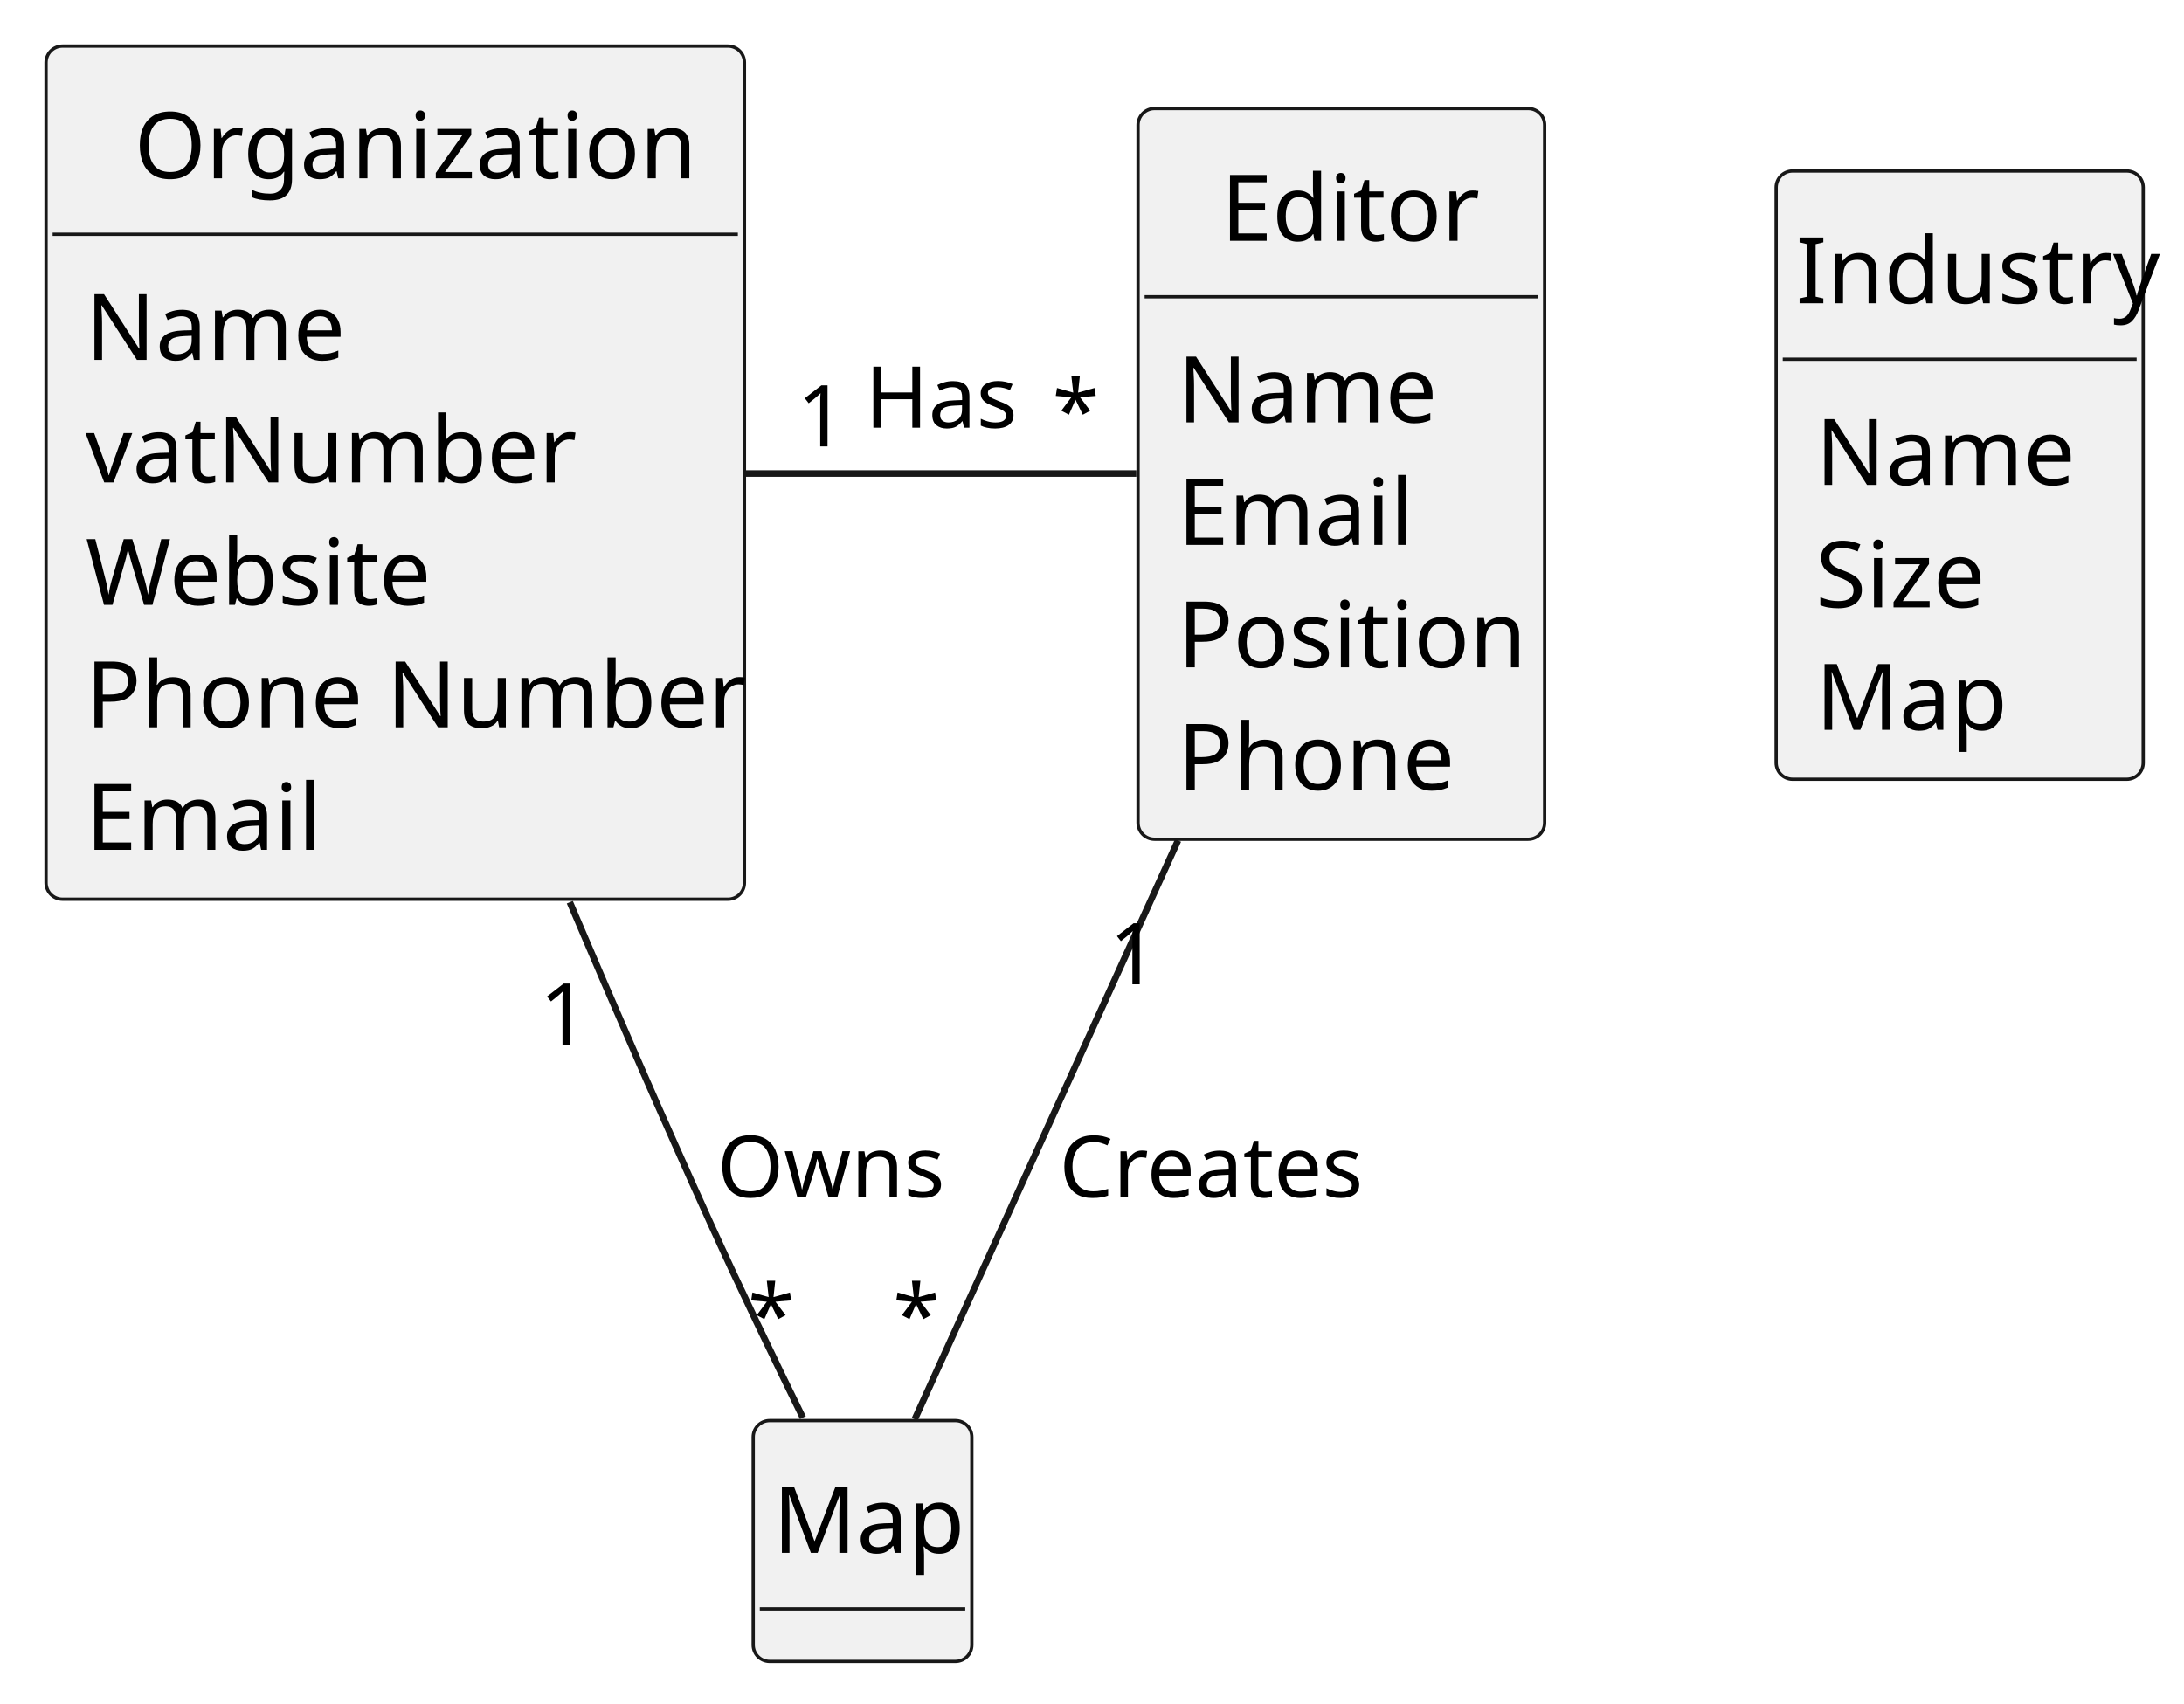
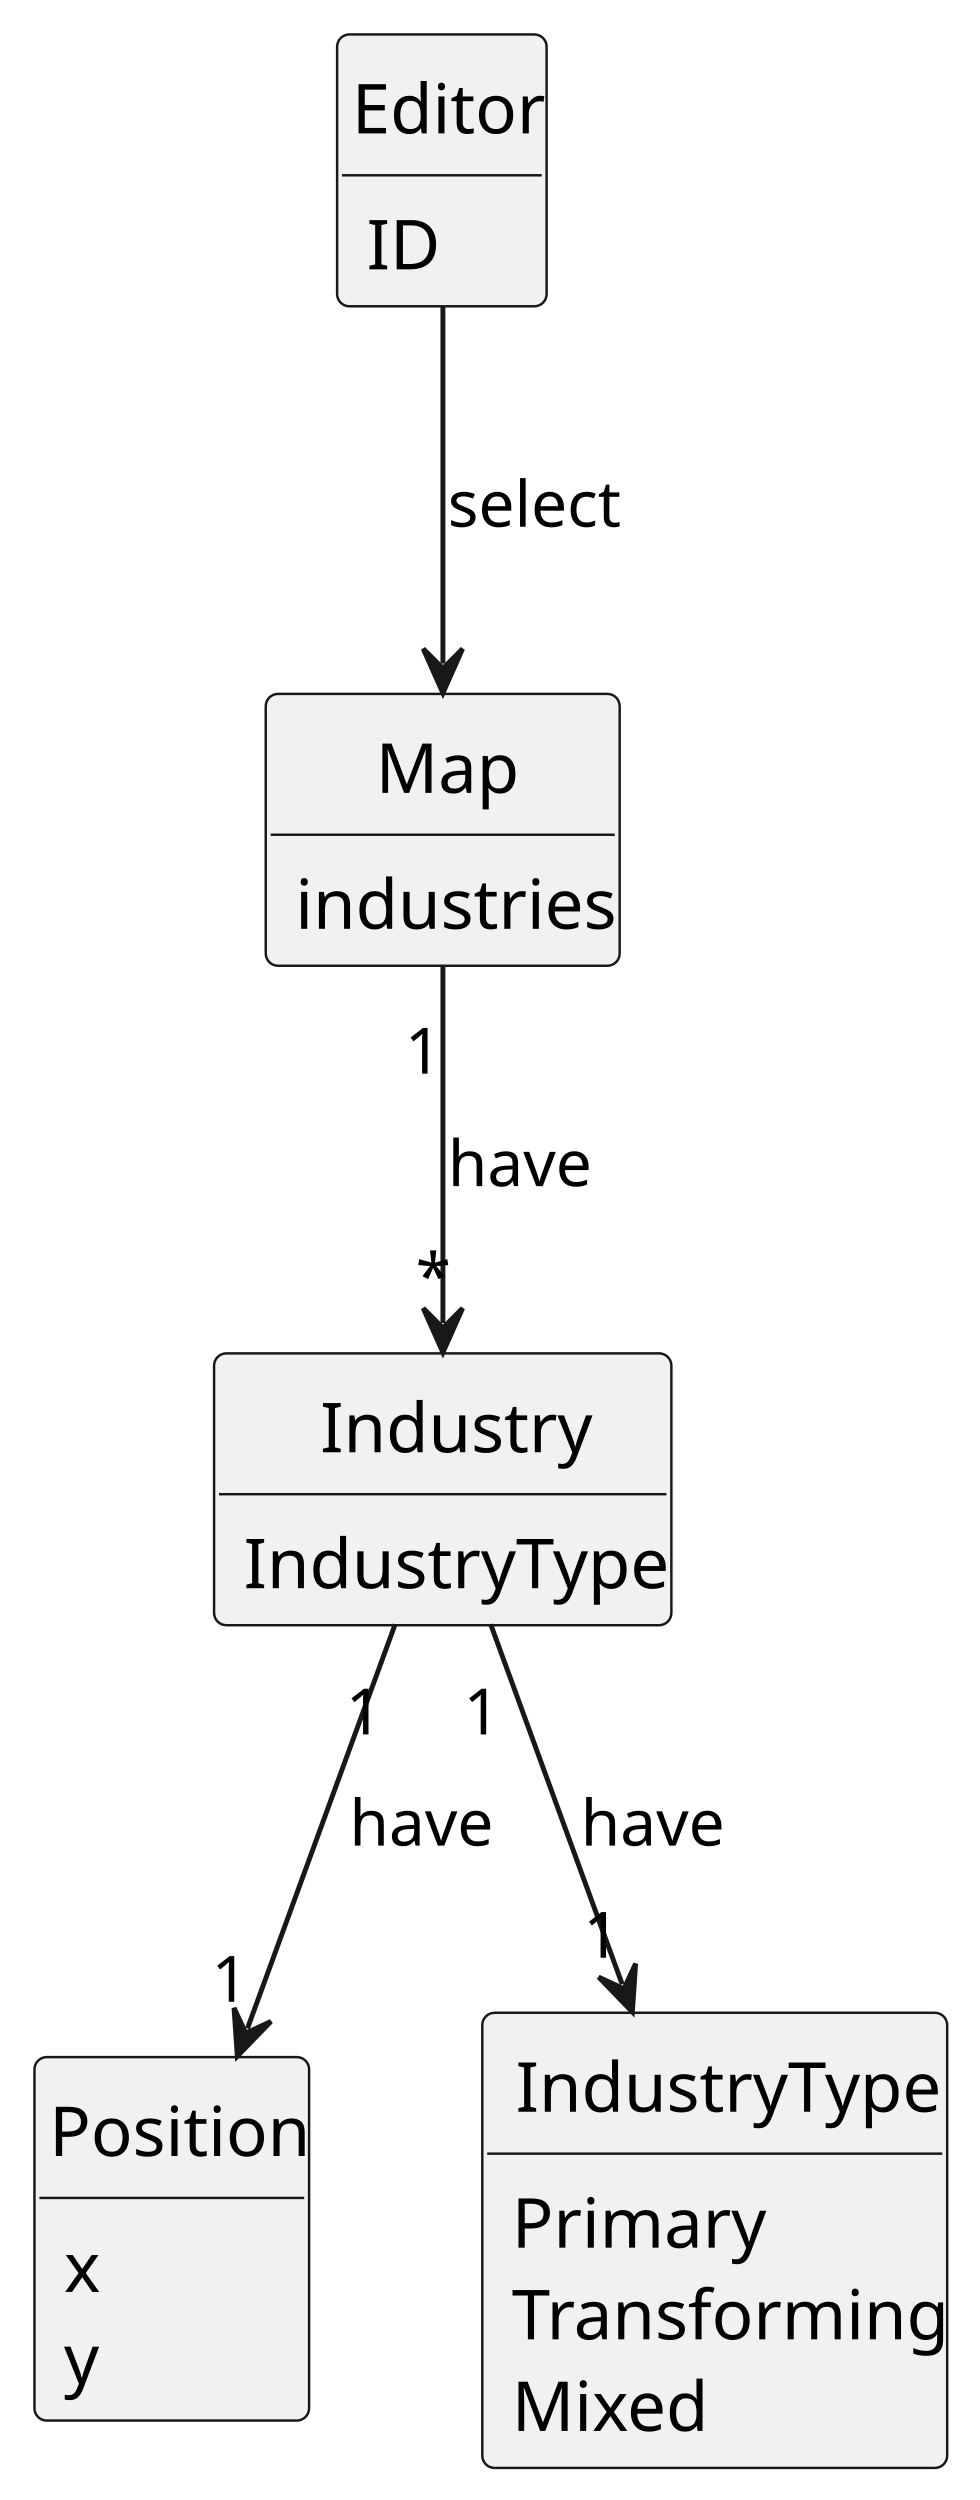
- <svg xmlns="http://www.w3.org/2000/svg" contentStyleType="text/css" height="259px" preserveAspectRatio="none" style="width:332px;height:259px;background:#FFFFFF;" version="1.1" viewBox="0 0 332 259" width="332px" zoomAndPan="magnify">
+ <svg xmlns="http://www.w3.org/2000/svg" contentStyleType="text/css" height="508px" preserveAspectRatio="none" style="width:199px;height:508px;background:#FFFFFF;" version="1.1" viewBox="0 0 199 508" width="199px" zoomAndPan="magnify">
  <defs />
  <g>
-     <g id="elem_Organization">
-       <rect codeLine="13" fill="#F1F1F1" height="129.727" id="Organization" rx="2.5" ry="2.5" style="stroke:#181818;stroke-width:0.5;" width="106.165" x="7" y="7" />
-       <text fill="#000000" font-family="sans-serif" font-size="14" lengthAdjust="spacing" textLength="79.379" x="20.393" y="27.107">Organization</text>
-       <line style="stroke:#181818;stroke-width:0.5;" x1="8" x2="112.165" y1="35.621" y2="35.621" />
-       <text fill="#000000" font-family="sans-serif" font-size="14" lengthAdjust="spacing" textLength="37.345" x="13" y="54.728">Name</text>
-       <text fill="#000000" font-family="sans-serif" font-size="14" lengthAdjust="spacing" textLength="68.469" x="13" y="73.35">vatNumber</text>
-       <text fill="#000000" font-family="sans-serif" font-size="14" lengthAdjust="spacing" textLength="50.572" x="13" y="91.971">Website</text>
-       <text fill="#000000" font-family="sans-serif" font-size="14" lengthAdjust="spacing" textLength="94.165" x="13" y="110.592">Phone Number</text>
-       <text fill="#000000" font-family="sans-serif" font-size="14" lengthAdjust="spacing" textLength="35.007" x="13" y="129.213">Email</text>
+     <g id="elem_Editor">
+       <rect codeLine="12" fill="#F1F1F1" height="55.242" id="Editor" rx="2.5" ry="2.5" style="stroke:#181818;stroke-width:0.5;" width="42.572" x="68.5" y="7" />
+       <text fill="#000000" font-family="sans-serif" font-size="14" lengthAdjust="spacing" textLength="36.572" x="71.5" y="27.107">Editor</text>
+       <line style="stroke:#181818;stroke-width:0.5;" x1="69.5" x2="110.072" y1="35.621" y2="35.621" />
+       <text fill="#000000" font-family="sans-serif" font-size="14" lengthAdjust="spacing" textLength="14" x="74.5" y="54.728">ID</text>
+     </g>
+     <g id="elem_Map">
+       <rect codeLine="16" fill="#F1F1F1" height="55.242" id="Map" rx="2.5" ry="2.5" style="stroke:#181818;stroke-width:0.5;" width="71.917" x="54" y="141" />
+       <text fill="#000000" font-family="sans-serif" font-size="14" lengthAdjust="spacing" textLength="27.234" x="76.341" y="161.107">Map</text>
+       <line style="stroke:#181818;stroke-width:0.5;" x1="55" x2="124.917" y1="169.621" y2="169.621" />
+       <text fill="#000000" font-family="sans-serif" font-size="14" lengthAdjust="spacing" textLength="59.917" x="60" y="188.728">industries</text>
    </g>
    <g id="elem_Industry">
-       <rect codeLine="21" fill="#F1F1F1" height="92.484" id="Industry" rx="2.5" ry="2.5" style="stroke:#181818;stroke-width:0.5;" width="55.8" x="270" y="26" />
-       <text fill="#000000" font-family="sans-serif" font-size="14" lengthAdjust="spacing" textLength="49.8" x="273" y="46.107">Industry</text>
-       <line style="stroke:#181818;stroke-width:0.5;" x1="271" x2="324.8" y1="54.621" y2="54.621" />
-       <text fill="#000000" font-family="sans-serif" font-size="14" lengthAdjust="spacing" textLength="37.345" x="276" y="73.728">Name</text>
-       <text fill="#000000" font-family="sans-serif" font-size="14" lengthAdjust="spacing" textLength="27.234" x="276" y="92.35">Size</text>
-       <text fill="#000000" font-family="sans-serif" font-size="14" lengthAdjust="spacing" textLength="27.234" x="276" y="110.971">Map</text>
+       <rect codeLine="20" fill="#F1F1F1" height="55.242" id="Industry" rx="2.5" ry="2.5" style="stroke:#181818;stroke-width:0.5;" width="92.924" x="43.5" y="275" />
+       <text fill="#000000" font-family="sans-serif" font-size="14" lengthAdjust="spacing" textLength="49.8" x="65.062" y="295.107">Industry</text>
+       <line style="stroke:#181818;stroke-width:0.5;" x1="44.5" x2="135.424" y1="303.621" y2="303.621" />
+       <text fill="#000000" font-family="sans-serif" font-size="14" lengthAdjust="spacing" textLength="80.924" x="49.5" y="322.728">IndustryType</text>
    </g>
-     <g id="elem_Editor">
-       <rect codeLine="27" fill="#F1F1F1" height="111.106" id="Editor" rx="2.5" ry="2.5" style="stroke:#181818;stroke-width:0.5;" width="61.807" x="173" y="16.5" />
-       <text fill="#000000" font-family="sans-serif" font-size="14" lengthAdjust="spacing" textLength="36.572" x="185.617" y="36.607">Editor</text>
-       <line style="stroke:#181818;stroke-width:0.5;" x1="174" x2="233.807" y1="45.121" y2="45.121" />
-       <text fill="#000000" font-family="sans-serif" font-size="14" lengthAdjust="spacing" textLength="37.345" x="179" y="64.228">Name</text>
-       <text fill="#000000" font-family="sans-serif" font-size="14" lengthAdjust="spacing" textLength="35.007" x="179" y="82.85">Email</text>
-       <text fill="#000000" font-family="sans-serif" font-size="14" lengthAdjust="spacing" textLength="49.807" x="179" y="101.471">Position</text>
-       <text fill="#000000" font-family="sans-serif" font-size="14" lengthAdjust="spacing" textLength="40.482" x="179" y="120.092">Phone</text>
+     <g id="elem_Position">
+       <rect codeLine="24" fill="#F1F1F1" height="73.863" id="Position" rx="2.5" ry="2.5" style="stroke:#181818;stroke-width:0.5;" width="55.807" x="7" y="418" />
+       <text fill="#000000" font-family="sans-serif" font-size="14" lengthAdjust="spacing" textLength="49.807" x="10" y="438.107">Position</text>
+       <line style="stroke:#181818;stroke-width:0.5;" x1="8" x2="61.807" y1="446.621" y2="446.621" />
+       <text fill="#000000" font-family="sans-serif" font-size="14" lengthAdjust="spacing" textLength="7" x="13" y="465.728">x</text>
+       <text fill="#000000" font-family="sans-serif" font-size="14" lengthAdjust="spacing" textLength="7" x="13" y="484.35">y</text>
    </g>
-     <g id="elem_Map">
-       <rect fill="#F1F1F1" height="36.621" id="Map" rx="2.5" ry="2.5" style="stroke:#181818;stroke-width:0.5;" width="33.234" x="114.5" y="216" />
-       <text fill="#000000" font-family="sans-serif" font-size="14" lengthAdjust="spacing" textLength="27.234" x="117.5" y="236.107">Map</text>
-       <line style="stroke:#181818;stroke-width:0.5;" x1="115.5" x2="146.734" y1="244.621" y2="244.621" />
+     <g id="elem_IndustryType">
+       <rect codeLine="29" fill="#F1F1F1" height="92.484" id="IndustryType" rx="2.5" ry="2.5" style="stroke:#181818;stroke-width:0.5;" width="94.469" x="98" y="409" />
+       <text fill="#000000" font-family="sans-serif" font-size="14" lengthAdjust="spacing" textLength="80.924" x="104.772" y="429.107">IndustryType</text>
+       <line style="stroke:#181818;stroke-width:0.5;" x1="99" x2="191.469" y1="437.621" y2="437.621" />
+       <text fill="#000000" font-family="sans-serif" font-size="14" lengthAdjust="spacing" textLength="48.221" x="104" y="456.728">Primary</text>
+       <text fill="#000000" font-family="sans-serif" font-size="14" lengthAdjust="spacing" textLength="82.469" x="104" y="475.35">Transforming</text>
+       <text fill="#000000" font-family="sans-serif" font-size="14" lengthAdjust="spacing" textLength="37.345" x="104" y="493.971">Mixed</text>
    </g>
    <g id="link_Editor_Map">
-       <path codeLine="34" d="M179.08,127.79 C165.12,158.48 148.64,194.72 139.05,215.81 " fill="none" id="Editor-Map" style="stroke:#181818;stroke-width:1.0;" />
-       <text fill="#000000" font-family="sans-serif" font-size="13" lengthAdjust="spacing" textLength="45.519" x="161" y="182.028">Creates</text>
-       <text fill="#000000" font-family="sans-serif" font-size="13" lengthAdjust="spacing" textLength="7.23" x="168.642" y="149.665">1</text>
-       <text fill="#000000" font-family="sans-serif" font-size="13" lengthAdjust="spacing" textLength="5.059" x="135.723" y="204.614">*</text>
+       <path codeLine="35" d="M90,62.21 C90,85.11 90,111.94 90,134.83 " fill="none" id="Editor-to-Map" style="stroke:#181818;stroke-width:1.0;" />
+       <polygon fill="#181818" points="90,140.83,94,131.83,90,135.83,86,131.83,90,140.83" style="stroke:#181818;stroke-width:1.0;" />
+       <text fill="#000000" font-family="sans-serif" font-size="13" lengthAdjust="spacing" textLength="33.96" x="91" y="107.028">select</text>
    </g>
-     <g id="link_Organization_Editor">
-       <path codeLine="35" d="M113.21,72 C133.24,72 155.36,72 172.74,72 " fill="none" id="Organization-Editor" style="stroke:#181818;stroke-width:1.0;" />
-       <text fill="#000000" font-family="sans-serif" font-size="13" lengthAdjust="spacing" textLength="23.118" x="131.5" y="65.028">Has</text>
-       <text fill="#000000" font-family="sans-serif" font-size="13" lengthAdjust="spacing" textLength="7.23" x="121.189" y="67.873">1</text>
-       <text fill="#000000" font-family="sans-serif" font-size="13" lengthAdjust="spacing" textLength="5.059" x="159.962" y="67.084">*</text>
+     <g id="link_Map_Industry">
+       <path codeLine="36" d="M90,196.21 C90,219.11 90,245.94 90,268.83 " fill="none" id="Map-to-Industry" style="stroke:#181818;stroke-width:1.0;" />
+       <polygon fill="#181818" points="90,274.83,94,265.83,90,269.83,86,265.83,90,274.83" style="stroke:#181818;stroke-width:1.0;" />
+       <text fill="#000000" font-family="sans-serif" font-size="13" lengthAdjust="spacing" textLength="28.19" x="91" y="241.028">have</text>
+       <text fill="#000000" font-family="sans-serif" font-size="13" lengthAdjust="spacing" textLength="7.23" x="82.269" y="218.165">1</text>
+       <text fill="#000000" font-family="sans-serif" font-size="13" lengthAdjust="spacing" textLength="5.059" x="84.468" y="263.952">*</text>
    </g>
-     <g id="link_Organization_Map">
-       <path codeLine="36" d="M86.62,137.18 C93.43,153.2 100.86,170.28 108,186 C112.47,195.84 117.71,206.71 122.05,215.55 " fill="none" id="Organization-Map" style="stroke:#181818;stroke-width:1.0;" />
-       <text fill="#000000" font-family="sans-serif" font-size="13" lengthAdjust="spacing" textLength="33.23" x="109" y="182.028">Owns</text>
-       <text fill="#000000" font-family="sans-serif" font-size="13" lengthAdjust="spacing" textLength="7.23" x="82.008" y="158.836">1</text>
-       <text fill="#000000" font-family="sans-serif" font-size="13" lengthAdjust="spacing" textLength="5.059" x="113.661" y="204.613">*</text>
+     <g id="link_Industry_Position">
+       <path codeLine="37" d="M80.29,330.06 C71.38,354.45 60.159,385.154 50.279,412.194 " fill="none" id="Industry-to-Position" style="stroke:#181818;stroke-width:1.0;" />
+       <polygon fill="#181818" points="48.22,417.83,55.066,410.749,49.936,413.134,47.552,408.004,48.22,417.83" style="stroke:#181818;stroke-width:1.0;" />
+       <text fill="#000000" font-family="sans-serif" font-size="13" lengthAdjust="spacing" textLength="28.19" x="71" y="375.028">have</text>
+       <text fill="#000000" font-family="sans-serif" font-size="13" lengthAdjust="spacing" textLength="7.23" x="70.271" y="352.433">1</text>
+       <text fill="#000000" font-family="sans-serif" font-size="13" lengthAdjust="spacing" textLength="7.23" x="42.989" y="406.761">1</text>
+     </g>
+     <g id="link_Industry_IndustryType">
+       <path codeLine="38" d="M99.71,330.06 C107.66,351.83 117.041,377.494 126.431,403.194 " fill="none" id="Industry-to-IndustryType" style="stroke:#181818;stroke-width:1.0;" />
+       <polygon fill="#181818" points="128.49,408.83,129.159,399.004,126.774,404.134,121.644,401.749,128.49,408.83" style="stroke:#181818;stroke-width:1.0;" />
+       <text fill="#000000" font-family="sans-serif" font-size="13" lengthAdjust="spacing" textLength="28.19" x="118" y="375.028">have</text>
+       <text fill="#000000" font-family="sans-serif" font-size="13" lengthAdjust="spacing" textLength="7.23" x="94.181" y="352.433">1</text>
+       <text fill="#000000" font-family="sans-serif" font-size="13" lengthAdjust="spacing" textLength="7.23" x="118.534" y="397.815">1</text>
    </g>
  </g>
</svg>
